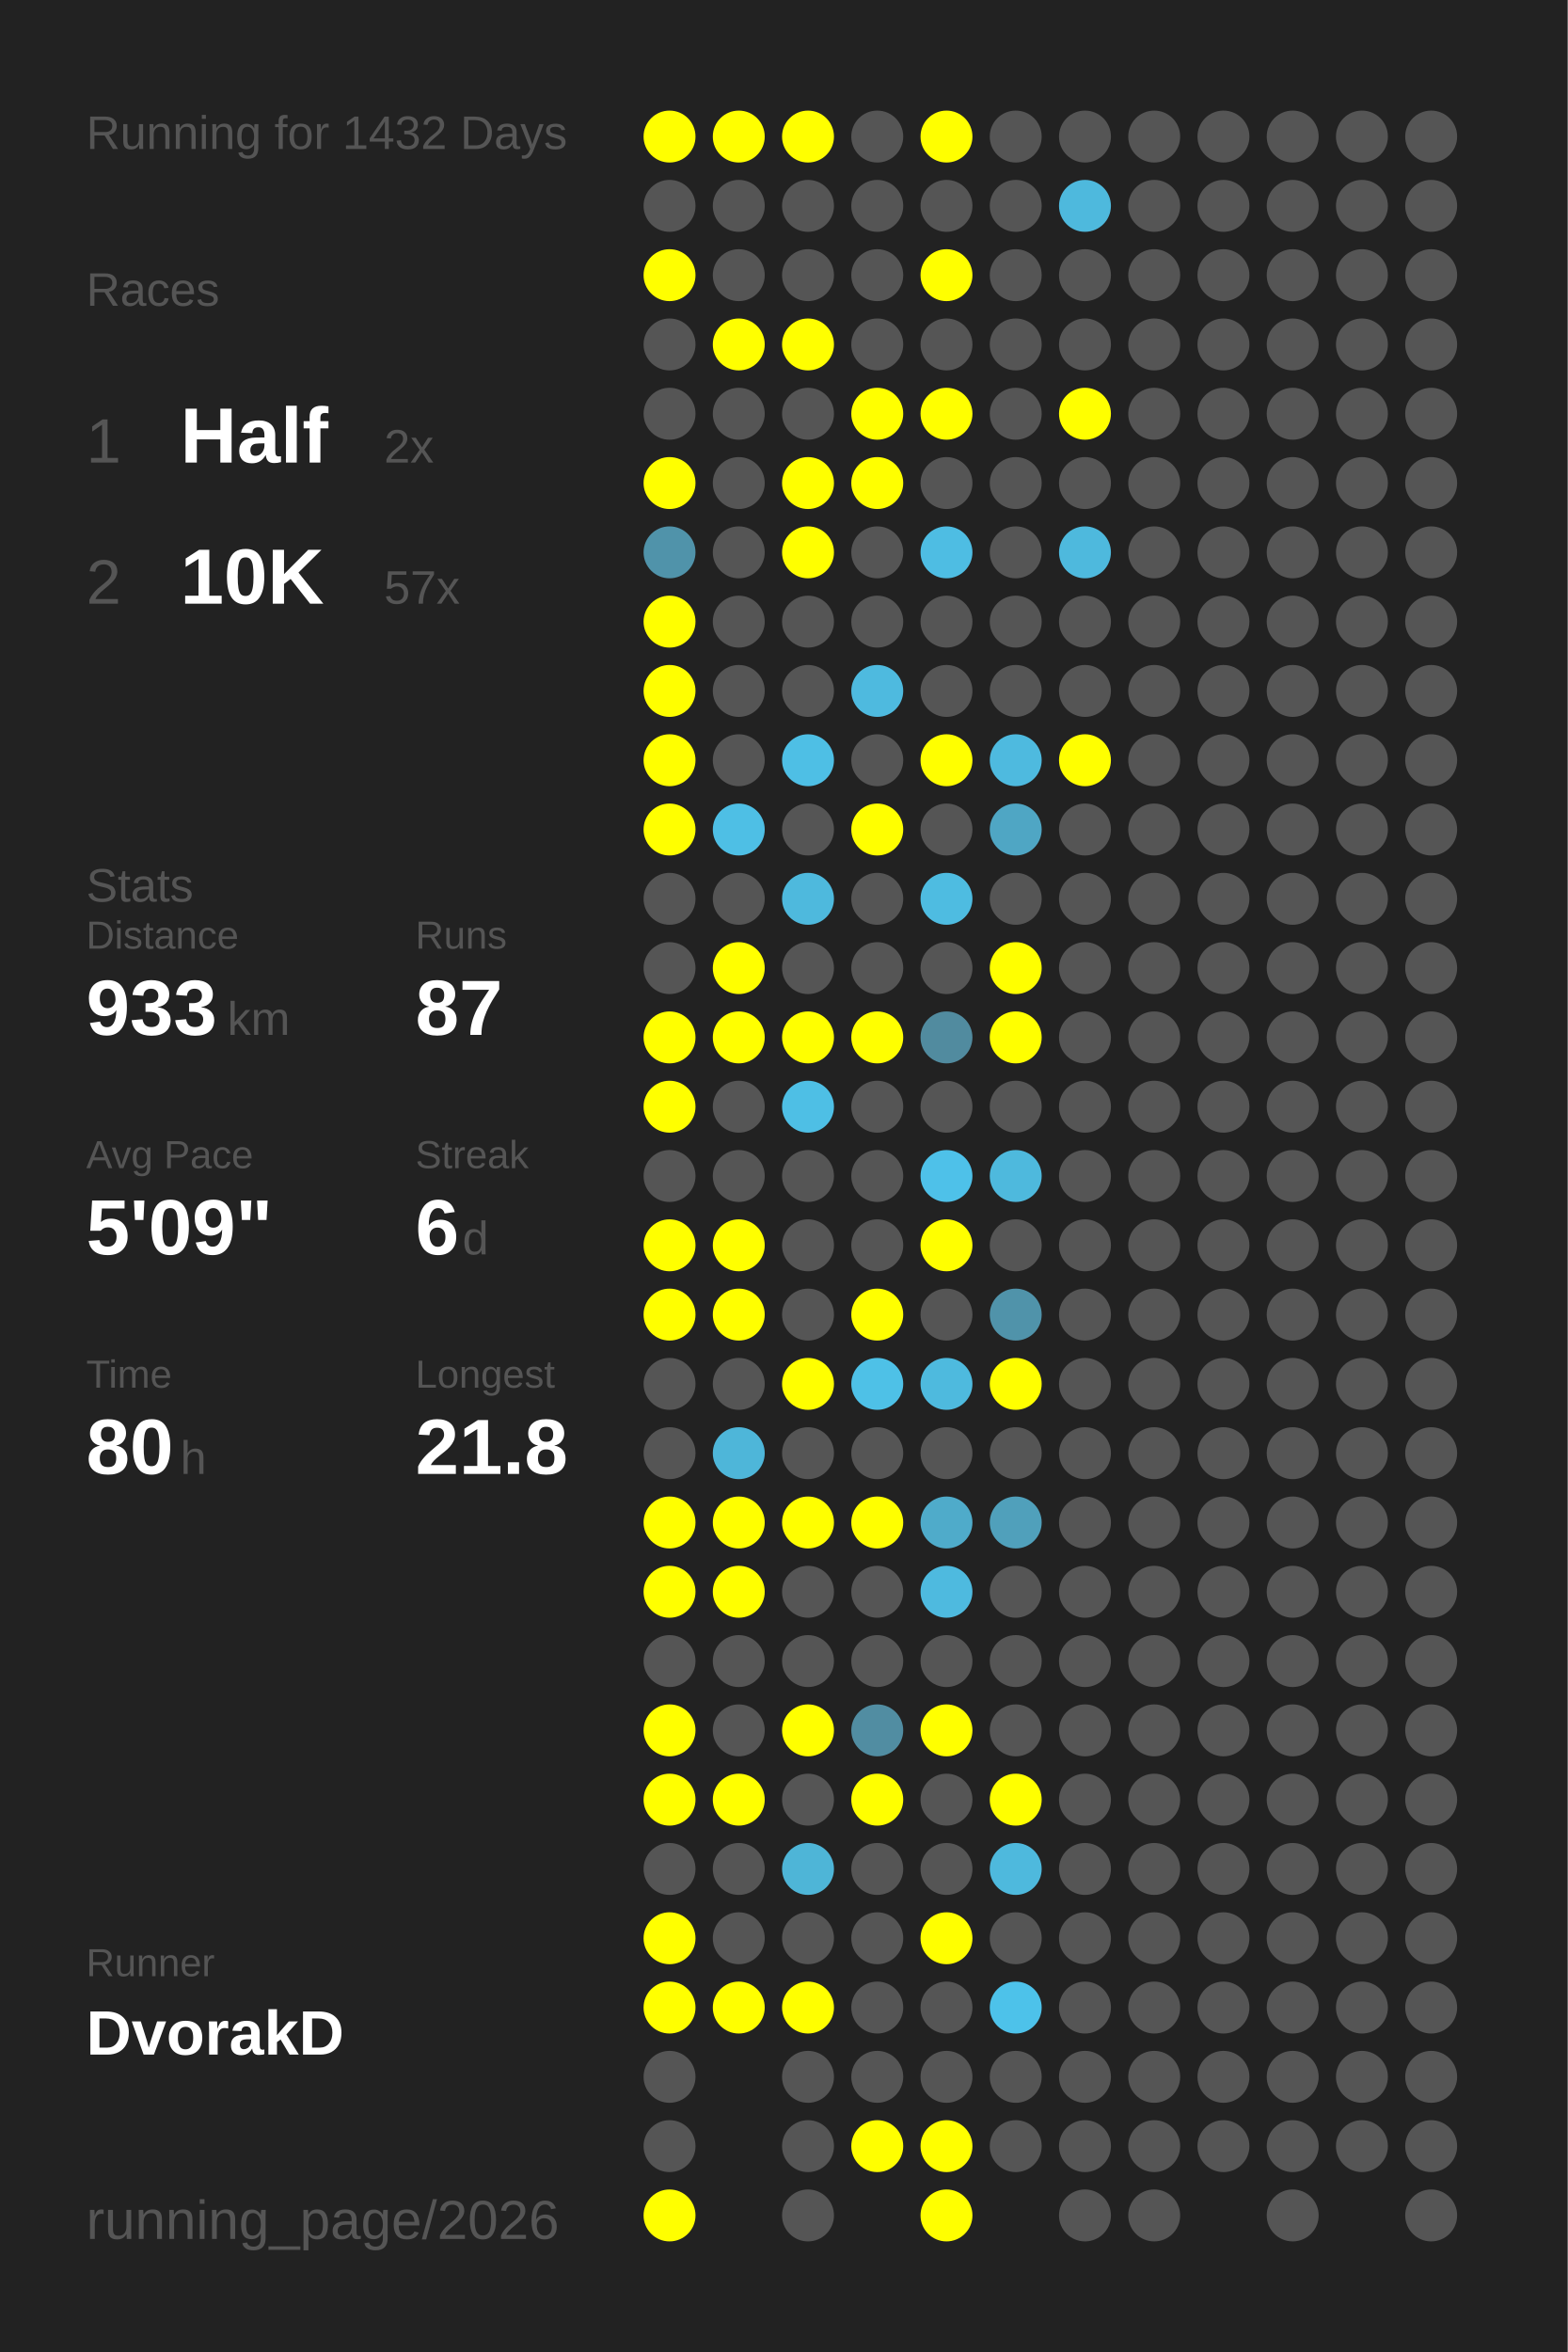
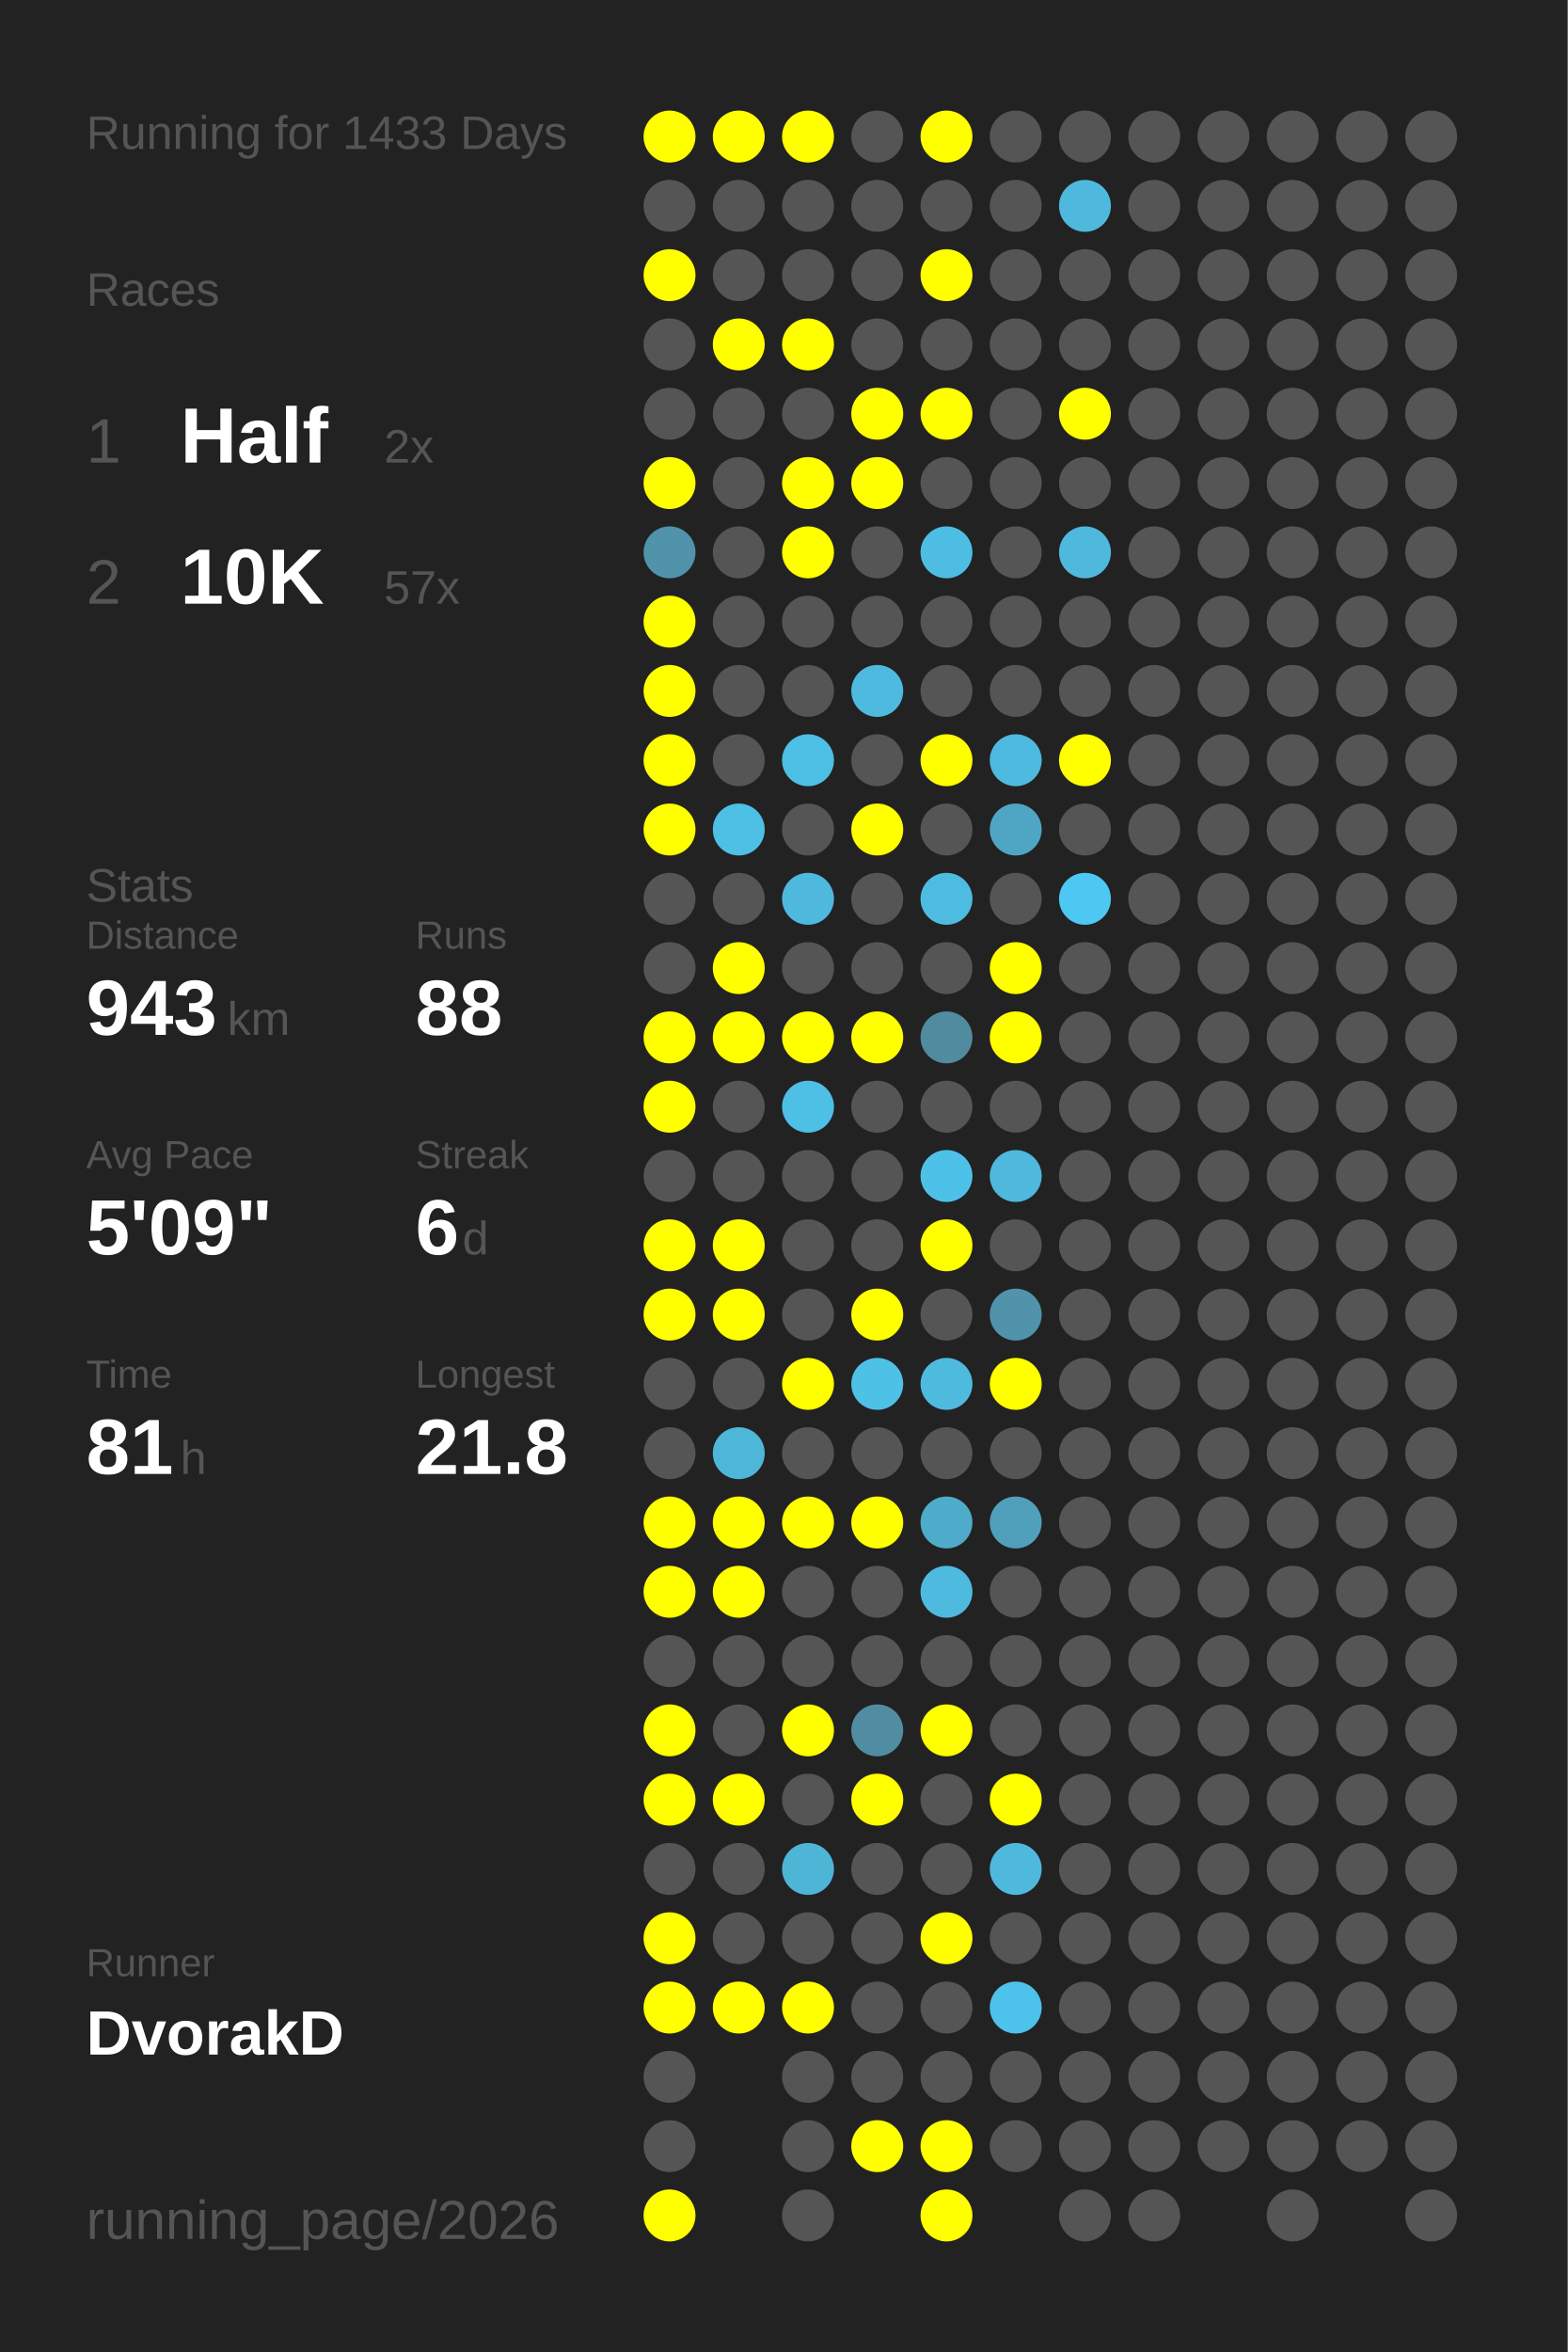
<svg xmlns="http://www.w3.org/2000/svg" baseProfile="full" height="300mm" version="1.1" viewBox="0,0,200,300" width="200mm">
  <defs />
  <rect fill="#222222" height="300" width="200" x="0" y="0" />
-   <text fill="#555555" style="font-size:6px; font-family:Arial;" x="11" y="19">Running for 1432 Days</text>
+   <text fill="#555555" style="font-size:6px; font-family:Arial;" x="11" y="19">Running for 1433 Days</text>
  <text fill="#555555" style="font-size:6px; font-family:Arial;" x="11" y="39">Races</text>
  <text fill="#555555" style="font-size:8px; font-family:Arial;" x="11" y="59">1</text>
  <text fill="#FFFFFF" style="font-size:10px; font-family:Arial; font-weight:bold;" x="23" y="59">Half</text>
  <text fill="#555555" style="font-size:6px; font-family:Arial;" x="49" y="59">2x</text>
  <text fill="#555555" style="font-size:8px; font-family:Arial;" x="11" y="77">2</text>
  <text fill="#FFFFFF" style="font-size:10px; font-family:Arial; font-weight:bold;" x="23" y="77">10K</text>
  <text fill="#555555" style="font-size:6px; font-family:Arial;" x="49" y="77">57x</text>
  <text fill="#555555" style="font-size:6px; font-family:Arial;" x="11" y="115">Stats</text>
  <text fill="#555555" style="font-size:5px; font-family:Arial;" x="11" y="121">Distance</text>
-   <text fill="#FFFFFF" style="font-size:10px; font-family:Arial; font-weight:bold;" x="11" y="132">933</text>
+   <text fill="#FFFFFF" style="font-size:10px; font-family:Arial; font-weight:bold;" x="11" y="132">943</text>
  <text fill="#555555" style="font-size:6px; font-family:Arial;" x="29" y="132">km</text>
  <text fill="#555555" style="font-size:5px; font-family:Arial;" x="53" y="121">Runs</text>
-   <text fill="#FFFFFF" style="font-size:10px; font-family:Arial; font-weight:bold;" x="53" y="132">87</text>
+   <text fill="#FFFFFF" style="font-size:10px; font-family:Arial; font-weight:bold;" x="53" y="132">88</text>
  <text fill="#555555" style="font-size:5px; font-family:Arial;" x="11" y="149">Avg Pace</text>
  <text fill="#FFFFFF" style="font-size:10px; font-family:Arial; font-weight:bold;" x="11" y="160">5'09"</text>
  <text fill="#555555" style="font-size:5px; font-family:Arial;" x="53" y="149">Streak</text>
  <text fill="#FFFFFF" style="font-size:10px; font-family:Arial; font-weight:bold;" x="53" y="160">6</text>
  <text fill="#555555" style="font-size:6px; font-family:Arial;" x="59" y="160">d</text>
  <text fill="#555555" style="font-size:5px; font-family:Arial;" x="11" y="177">Time</text>
-   <text fill="#FFFFFF" style="font-size:10px; font-family:Arial; font-weight:bold;" x="11" y="188">80</text>
+   <text fill="#FFFFFF" style="font-size:10px; font-family:Arial; font-weight:bold;" x="11" y="188">81</text>
  <text fill="#555555" style="font-size:6px; font-family:Arial;" x="23" y="188">h</text>
  <text fill="#555555" style="font-size:5px; font-family:Arial;" x="53" y="177">Longest</text>
  <text fill="#FFFFFF" style="font-size:10px; font-family:Arial; font-weight:bold;" x="53" y="188">21.8</text>
  <text fill="#555555" style="font-size:5px; font-family:Arial;" x="11" y="252.065">Runner</text>
  <text fill="#FFFFFF" style="font-size:8px; font-family:Arial; font-weight:bold;" x="11" y="262.065">DvorakD</text>
  <text fill="#555555" style="font-size:7px; font-family:Arial;" x="11" y="285.581">running_page/2026</text>
  <circle cx="85.417" cy="17.419" fill="#FFFF00" r="3.312" />
  <circle cx="85.417" cy="26.258" fill="#555555" r="3.312" />
  <circle cx="85.417" cy="35.097" fill="#FFFF00" r="3.312" />
  <circle cx="85.417" cy="43.935" fill="#555555" r="3.312" />
  <circle cx="85.417" cy="52.774" fill="#555555" r="3.312" />
  <circle cx="85.417" cy="61.613" fill="#FFFF00" r="3.312" />
  <circle cx="85.417" cy="70.452" fill="#5093aa" r="3.312" />
  <circle cx="85.417" cy="79.29" fill="#FFFF00" r="3.312" />
  <circle cx="85.417" cy="88.129" fill="#FFFF00" r="3.312" />
  <circle cx="85.417" cy="96.968" fill="#FFFF00" r="3.312" />
  <circle cx="85.417" cy="105.806" fill="#FFFF00" r="3.312" />
  <circle cx="85.417" cy="114.645" fill="#555555" r="3.312" />
  <circle cx="85.417" cy="123.484" fill="#555555" r="3.312" />
  <circle cx="85.417" cy="132.323" fill="#FFFF00" r="3.312" />
  <circle cx="85.417" cy="141.161" fill="#FFFF00" r="3.312" />
  <circle cx="85.417" cy="150" fill="#555555" r="3.312" />
  <circle cx="85.417" cy="158.839" fill="#FFFF00" r="3.312" />
  <circle cx="85.417" cy="167.677" fill="#FFFF00" r="3.312" />
  <circle cx="85.417" cy="176.516" fill="#555555" r="3.312" />
  <circle cx="85.417" cy="185.355" fill="#555555" r="3.312" />
  <circle cx="85.417" cy="194.194" fill="#FFFF00" r="3.312" />
  <circle cx="85.417" cy="203.032" fill="#FFFF00" r="3.312" />
  <circle cx="85.417" cy="211.871" fill="#555555" r="3.312" />
  <circle cx="85.417" cy="220.71" fill="#FFFF00" r="3.312" />
  <circle cx="85.417" cy="229.548" fill="#FFFF00" r="3.312" />
  <circle cx="85.417" cy="238.387" fill="#555555" r="3.312" />
  <circle cx="85.417" cy="247.226" fill="#FFFF00" r="3.312" />
  <circle cx="85.417" cy="256.065" fill="#FFFF00" r="3.312" />
  <circle cx="85.417" cy="264.903" fill="#555555" r="3.312" />
  <circle cx="85.417" cy="273.742" fill="#555555" r="3.312" />
  <circle cx="85.417" cy="282.581" fill="#FFFF00" r="3.312" />
  <circle cx="94.25" cy="17.419" fill="#FFFF00" r="3.312" />
  <circle cx="94.25" cy="26.258" fill="#555555" r="3.312" />
  <circle cx="94.25" cy="35.097" fill="#555555" r="3.312" />
  <circle cx="94.25" cy="43.935" fill="#FFFF00" r="3.312" />
  <circle cx="94.25" cy="52.774" fill="#555555" r="3.312" />
  <circle cx="94.25" cy="61.613" fill="#555555" r="3.312" />
  <circle cx="94.25" cy="70.452" fill="#555555" r="3.312" />
  <circle cx="94.25" cy="79.29" fill="#555555" r="3.312" />
  <circle cx="94.25" cy="88.129" fill="#555555" r="3.312" />
  <circle cx="94.25" cy="96.968" fill="#555555" r="3.312" />
  <circle cx="94.25" cy="105.806" fill="#4ebfe5" r="3.312" />
  <circle cx="94.25" cy="114.645" fill="#555555" r="3.312" />
  <circle cx="94.25" cy="123.484" fill="#FFFF00" r="3.312" />
  <circle cx="94.25" cy="132.323" fill="#FFFF00" r="3.312" />
  <circle cx="94.25" cy="141.161" fill="#555555" r="3.312" />
  <circle cx="94.25" cy="150" fill="#555555" r="3.312" />
  <circle cx="94.25" cy="158.839" fill="#FFFF00" r="3.312" />
  <circle cx="94.25" cy="167.677" fill="#FFFF00" r="3.312" />
  <circle cx="94.25" cy="176.516" fill="#555555" r="3.312" />
  <circle cx="94.25" cy="185.355" fill="#4eb6d9" r="3.312" />
  <circle cx="94.25" cy="194.194" fill="#FFFF00" r="3.312" />
  <circle cx="94.25" cy="203.032" fill="#FFFF00" r="3.312" />
  <circle cx="94.25" cy="211.871" fill="#555555" r="3.312" />
  <circle cx="94.25" cy="220.71" fill="#555555" r="3.312" />
  <circle cx="94.25" cy="229.548" fill="#FFFF00" r="3.312" />
  <circle cx="94.25" cy="238.387" fill="#555555" r="3.312" />
  <circle cx="94.25" cy="247.226" fill="#555555" r="3.312" />
  <circle cx="94.25" cy="256.065" fill="#FFFF00" r="3.312" />
  <circle cx="103.083" cy="17.419" fill="#FFFF00" r="3.312" />
  <circle cx="103.083" cy="26.258" fill="#555555" r="3.312" />
  <circle cx="103.083" cy="35.097" fill="#555555" r="3.312" />
  <circle cx="103.083" cy="43.935" fill="#FFFF00" r="3.312" />
  <circle cx="103.083" cy="52.774" fill="#555555" r="3.312" />
  <circle cx="103.083" cy="61.613" fill="#FFFF00" r="3.312" />
  <circle cx="103.083" cy="70.452" fill="#FFFF00" r="3.312" />
  <circle cx="103.083" cy="79.29" fill="#555555" r="3.312" />
  <circle cx="103.083" cy="88.129" fill="#555555" r="3.312" />
  <circle cx="103.083" cy="96.968" fill="#4ebfe5" r="3.312" />
  <circle cx="103.083" cy="105.806" fill="#555555" r="3.312" />
  <circle cx="103.083" cy="114.645" fill="#4eb9dd" r="3.312" />
  <circle cx="103.083" cy="123.484" fill="#555555" r="3.312" />
  <circle cx="103.083" cy="132.323" fill="#FFFF00" r="3.312" />
  <circle cx="103.083" cy="141.161" fill="#4ebfe5" r="3.312" />
  <circle cx="103.083" cy="150" fill="#555555" r="3.312" />
  <circle cx="103.083" cy="158.839" fill="#555555" r="3.312" />
  <circle cx="103.083" cy="167.677" fill="#555555" r="3.312" />
  <circle cx="103.083" cy="176.516" fill="#FFFF00" r="3.312" />
  <circle cx="103.083" cy="185.355" fill="#555555" r="3.312" />
  <circle cx="103.083" cy="194.194" fill="#FFFF00" r="3.312" />
  <circle cx="103.083" cy="203.032" fill="#555555" r="3.312" />
  <circle cx="103.083" cy="211.871" fill="#555555" r="3.312" />
  <circle cx="103.083" cy="220.71" fill="#FFFF00" r="3.312" />
  <circle cx="103.083" cy="229.548" fill="#555555" r="3.312" />
  <circle cx="103.083" cy="238.387" fill="#4eb5d7" r="3.312" />
  <circle cx="103.083" cy="247.226" fill="#555555" r="3.312" />
  <circle cx="103.083" cy="256.065" fill="#FFFF00" r="3.312" />
  <circle cx="103.083" cy="264.903" fill="#555555" r="3.312" />
  <circle cx="103.083" cy="273.742" fill="#555555" r="3.312" />
  <circle cx="103.083" cy="282.581" fill="#555555" r="3.312" />
  <circle cx="111.917" cy="17.419" fill="#555555" r="3.312" />
  <circle cx="111.917" cy="26.258" fill="#555555" r="3.312" />
  <circle cx="111.917" cy="35.097" fill="#555555" r="3.312" />
  <circle cx="111.917" cy="43.935" fill="#555555" r="3.312" />
  <circle cx="111.917" cy="52.774" fill="#FFFF00" r="3.312" />
  <circle cx="111.917" cy="61.613" fill="#FFFF00" r="3.312" />
  <circle cx="111.917" cy="70.452" fill="#555555" r="3.312" />
  <circle cx="111.917" cy="79.29" fill="#555555" r="3.312" />
  <circle cx="111.917" cy="88.129" fill="#4ebadf" r="3.312" />
  <circle cx="111.917" cy="96.968" fill="#555555" r="3.312" />
  <circle cx="111.917" cy="105.806" fill="#FFFF00" r="3.312" />
  <circle cx="111.917" cy="114.645" fill="#555555" r="3.312" />
  <circle cx="111.917" cy="123.484" fill="#555555" r="3.312" />
  <circle cx="111.917" cy="132.323" fill="#FFFF00" r="3.312" />
  <circle cx="111.917" cy="141.161" fill="#555555" r="3.312" />
  <circle cx="111.917" cy="150" fill="#555555" r="3.312" />
  <circle cx="111.917" cy="158.839" fill="#555555" r="3.312" />
  <circle cx="111.917" cy="167.677" fill="#FFFF00" r="3.312" />
  <circle cx="111.917" cy="176.516" fill="#4ec1e7" r="3.312" />
  <circle cx="111.917" cy="185.355" fill="#555555" r="3.312" />
  <circle cx="111.917" cy="194.194" fill="#FFFF00" r="3.312" />
  <circle cx="111.917" cy="203.032" fill="#555555" r="3.312" />
  <circle cx="111.917" cy="211.871" fill="#555555" r="3.312" />
  <circle cx="111.917" cy="220.71" fill="#518da2" r="3.312" />
  <circle cx="111.917" cy="229.548" fill="#FFFF00" r="3.312" />
  <circle cx="111.917" cy="238.387" fill="#555555" r="3.312" />
  <circle cx="111.917" cy="247.226" fill="#555555" r="3.312" />
  <circle cx="111.917" cy="256.065" fill="#555555" r="3.312" />
  <circle cx="111.917" cy="264.903" fill="#555555" r="3.312" />
  <circle cx="111.917" cy="273.742" fill="#FFFF00" r="3.312" />
  <circle cx="120.75" cy="17.419" fill="#FFFF00" r="3.312" />
  <circle cx="120.75" cy="26.258" fill="#555555" r="3.312" />
  <circle cx="120.75" cy="35.097" fill="#FFFF00" r="3.312" />
  <circle cx="120.75" cy="43.935" fill="#555555" r="3.312" />
  <circle cx="120.75" cy="52.774" fill="#FFFF00" r="3.312" />
  <circle cx="120.75" cy="61.613" fill="#555555" r="3.312" />
  <circle cx="120.75" cy="70.452" fill="#4ebde3" r="3.312" />
  <circle cx="120.75" cy="79.29" fill="#555555" r="3.312" />
  <circle cx="120.75" cy="88.129" fill="#555555" r="3.312" />
  <circle cx="120.75" cy="96.968" fill="#FFFF00" r="3.312" />
  <circle cx="120.75" cy="105.806" fill="#555555" r="3.312" />
  <circle cx="120.75" cy="114.645" fill="#4ebce1" r="3.312" />
  <circle cx="120.75" cy="123.484" fill="#555555" r="3.312" />
  <circle cx="120.75" cy="132.323" fill="#518b9f" r="3.312" />
  <circle cx="120.75" cy="141.161" fill="#555555" r="3.312" />
  <circle cx="120.75" cy="150" fill="#4ec1e9" r="3.312" />
  <circle cx="120.75" cy="158.839" fill="#FFFF00" r="3.312" />
  <circle cx="120.75" cy="167.677" fill="#555555" r="3.312" />
  <circle cx="120.75" cy="176.516" fill="#4ebade" r="3.312" />
  <circle cx="120.75" cy="185.355" fill="#555555" r="3.312" />
  <circle cx="120.75" cy="194.194" fill="#4fabca" r="3.312" />
  <circle cx="120.75" cy="203.032" fill="#4ebadf" r="3.312" />
  <circle cx="120.75" cy="211.871" fill="#555555" r="3.312" />
  <circle cx="120.75" cy="220.71" fill="#FFFF00" r="3.312" />
  <circle cx="120.75" cy="229.548" fill="#555555" r="3.312" />
  <circle cx="120.75" cy="238.387" fill="#555555" r="3.312" />
  <circle cx="120.75" cy="247.226" fill="#FFFF00" r="3.312" />
  <circle cx="120.75" cy="256.065" fill="#555555" r="3.312" />
  <circle cx="120.75" cy="264.903" fill="#555555" r="3.312" />
  <circle cx="120.75" cy="273.742" fill="#FFFF00" r="3.312" />
  <circle cx="120.75" cy="282.581" fill="#FFFF00" r="3.312" />
  <circle cx="129.583" cy="17.419" fill="#555555" r="3.312" />
  <circle cx="129.583" cy="26.258" fill="#555555" r="3.312" />
  <circle cx="129.583" cy="35.097" fill="#555555" r="3.312" />
  <circle cx="129.583" cy="43.935" fill="#555555" r="3.312" />
  <circle cx="129.583" cy="52.774" fill="#555555" r="3.312" />
  <circle cx="129.583" cy="61.613" fill="#555555" r="3.312" />
  <circle cx="129.583" cy="70.452" fill="#555555" r="3.312" />
  <circle cx="129.583" cy="79.29" fill="#555555" r="3.312" />
  <circle cx="129.583" cy="88.129" fill="#555555" r="3.312" />
  <circle cx="129.583" cy="96.968" fill="#4ebadf" r="3.312" />
  <circle cx="129.583" cy="105.806" fill="#4fa6c4" r="3.312" />
  <circle cx="129.583" cy="114.645" fill="#555555" r="3.312" />
  <circle cx="129.583" cy="123.484" fill="#FFFF00" r="3.312" />
  <circle cx="129.583" cy="132.323" fill="#FFFF00" r="3.312" />
  <circle cx="129.583" cy="141.161" fill="#555555" r="3.312" />
  <circle cx="129.583" cy="150" fill="#4eb9dd" r="3.312" />
  <circle cx="129.583" cy="158.839" fill="#555555" r="3.312" />
  <circle cx="129.583" cy="167.677" fill="#5093aa" r="3.312" />
  <circle cx="129.583" cy="176.516" fill="#FFFF00" r="3.312" />
  <circle cx="129.583" cy="185.355" fill="#555555" r="3.312" />
  <circle cx="129.583" cy="194.194" fill="#50a0bb" r="3.312" />
  <circle cx="129.583" cy="203.032" fill="#555555" r="3.312" />
  <circle cx="129.583" cy="211.871" fill="#555555" r="3.312" />
  <circle cx="129.583" cy="220.71" fill="#555555" r="3.312" />
  <circle cx="129.583" cy="229.548" fill="#FFFF00" r="3.312" />
  <circle cx="129.583" cy="238.387" fill="#4eb9dd" r="3.312" />
  <circle cx="129.583" cy="247.226" fill="#555555" r="3.312" />
  <circle cx="129.583" cy="256.065" fill="#4dc2ea" r="3.312" />
  <circle cx="129.583" cy="264.903" fill="#555555" r="3.312" />
  <circle cx="129.583" cy="273.742" fill="#555555" r="3.312" />
  <circle cx="138.417" cy="17.419" fill="#555555" r="3.312" />
  <circle cx="138.417" cy="26.258" fill="#4eb9dd" r="3.312" />
  <circle cx="138.417" cy="35.097" fill="#555555" r="3.312" />
  <circle cx="138.417" cy="43.935" fill="#555555" r="3.312" />
  <circle cx="138.417" cy="52.774" fill="#FFFF00" r="3.312" />
  <circle cx="138.417" cy="61.613" fill="#555555" r="3.312" />
  <circle cx="138.417" cy="70.452" fill="#4eb9dd" r="3.312" />
  <circle cx="138.417" cy="79.29" fill="#555555" r="3.312" />
  <circle cx="138.417" cy="88.129" fill="#555555" r="3.312" />
  <circle cx="138.417" cy="96.968" fill="#FFFF00" r="3.312" />
  <circle cx="138.417" cy="105.806" fill="#555555" r="3.312" />
-   <circle cx="138.417" cy="114.645" fill="#555555" r="3.312" />
+   <circle cx="138.417" cy="114.645" fill="#4dc8f2" r="3.312" />
  <circle cx="138.417" cy="123.484" fill="#555555" r="3.312" />
  <circle cx="138.417" cy="132.323" fill="#555555" r="3.312" />
  <circle cx="138.417" cy="141.161" fill="#555555" r="3.312" />
  <circle cx="138.417" cy="150" fill="#555555" r="3.312" />
  <circle cx="138.417" cy="158.839" fill="#555555" r="3.312" />
  <circle cx="138.417" cy="167.677" fill="#555555" r="3.312" />
  <circle cx="138.417" cy="176.516" fill="#555555" r="3.312" />
  <circle cx="138.417" cy="185.355" fill="#555555" r="3.312" />
  <circle cx="138.417" cy="194.194" fill="#555555" r="3.312" />
  <circle cx="138.417" cy="203.032" fill="#555555" r="3.312" />
  <circle cx="138.417" cy="211.871" fill="#555555" r="3.312" />
  <circle cx="138.417" cy="220.71" fill="#555555" r="3.312" />
  <circle cx="138.417" cy="229.548" fill="#555555" r="3.312" />
  <circle cx="138.417" cy="238.387" fill="#555555" r="3.312" />
  <circle cx="138.417" cy="247.226" fill="#555555" r="3.312" />
  <circle cx="138.417" cy="256.065" fill="#555555" r="3.312" />
  <circle cx="138.417" cy="264.903" fill="#555555" r="3.312" />
  <circle cx="138.417" cy="273.742" fill="#555555" r="3.312" />
  <circle cx="138.417" cy="282.581" fill="#555555" r="3.312" />
  <circle cx="147.25" cy="17.419" fill="#555555" r="3.312" />
  <circle cx="147.25" cy="26.258" fill="#555555" r="3.312" />
  <circle cx="147.25" cy="35.097" fill="#555555" r="3.312" />
  <circle cx="147.25" cy="43.935" fill="#555555" r="3.312" />
  <circle cx="147.25" cy="52.774" fill="#555555" r="3.312" />
  <circle cx="147.25" cy="61.613" fill="#555555" r="3.312" />
  <circle cx="147.25" cy="70.452" fill="#555555" r="3.312" />
  <circle cx="147.25" cy="79.29" fill="#555555" r="3.312" />
  <circle cx="147.25" cy="88.129" fill="#555555" r="3.312" />
  <circle cx="147.25" cy="96.968" fill="#555555" r="3.312" />
  <circle cx="147.25" cy="105.806" fill="#555555" r="3.312" />
  <circle cx="147.25" cy="114.645" fill="#555555" r="3.312" />
  <circle cx="147.25" cy="123.484" fill="#555555" r="3.312" />
  <circle cx="147.25" cy="132.323" fill="#555555" r="3.312" />
  <circle cx="147.25" cy="141.161" fill="#555555" r="3.312" />
  <circle cx="147.25" cy="150" fill="#555555" r="3.312" />
  <circle cx="147.25" cy="158.839" fill="#555555" r="3.312" />
  <circle cx="147.25" cy="167.677" fill="#555555" r="3.312" />
  <circle cx="147.25" cy="176.516" fill="#555555" r="3.312" />
  <circle cx="147.25" cy="185.355" fill="#555555" r="3.312" />
  <circle cx="147.25" cy="194.194" fill="#555555" r="3.312" />
  <circle cx="147.25" cy="203.032" fill="#555555" r="3.312" />
  <circle cx="147.25" cy="211.871" fill="#555555" r="3.312" />
  <circle cx="147.25" cy="220.71" fill="#555555" r="3.312" />
  <circle cx="147.25" cy="229.548" fill="#555555" r="3.312" />
  <circle cx="147.25" cy="238.387" fill="#555555" r="3.312" />
  <circle cx="147.25" cy="247.226" fill="#555555" r="3.312" />
  <circle cx="147.25" cy="256.065" fill="#555555" r="3.312" />
  <circle cx="147.25" cy="264.903" fill="#555555" r="3.312" />
  <circle cx="147.25" cy="273.742" fill="#555555" r="3.312" />
  <circle cx="147.25" cy="282.581" fill="#555555" r="3.312" />
  <circle cx="156.083" cy="17.419" fill="#555555" r="3.312" />
  <circle cx="156.083" cy="26.258" fill="#555555" r="3.312" />
  <circle cx="156.083" cy="35.097" fill="#555555" r="3.312" />
  <circle cx="156.083" cy="43.935" fill="#555555" r="3.312" />
  <circle cx="156.083" cy="52.774" fill="#555555" r="3.312" />
  <circle cx="156.083" cy="61.613" fill="#555555" r="3.312" />
  <circle cx="156.083" cy="70.452" fill="#555555" r="3.312" />
  <circle cx="156.083" cy="79.29" fill="#555555" r="3.312" />
  <circle cx="156.083" cy="88.129" fill="#555555" r="3.312" />
  <circle cx="156.083" cy="96.968" fill="#555555" r="3.312" />
  <circle cx="156.083" cy="105.806" fill="#555555" r="3.312" />
  <circle cx="156.083" cy="114.645" fill="#555555" r="3.312" />
  <circle cx="156.083" cy="123.484" fill="#555555" r="3.312" />
  <circle cx="156.083" cy="132.323" fill="#555555" r="3.312" />
  <circle cx="156.083" cy="141.161" fill="#555555" r="3.312" />
  <circle cx="156.083" cy="150" fill="#555555" r="3.312" />
  <circle cx="156.083" cy="158.839" fill="#555555" r="3.312" />
  <circle cx="156.083" cy="167.677" fill="#555555" r="3.312" />
  <circle cx="156.083" cy="176.516" fill="#555555" r="3.312" />
  <circle cx="156.083" cy="185.355" fill="#555555" r="3.312" />
  <circle cx="156.083" cy="194.194" fill="#555555" r="3.312" />
  <circle cx="156.083" cy="203.032" fill="#555555" r="3.312" />
  <circle cx="156.083" cy="211.871" fill="#555555" r="3.312" />
  <circle cx="156.083" cy="220.71" fill="#555555" r="3.312" />
  <circle cx="156.083" cy="229.548" fill="#555555" r="3.312" />
  <circle cx="156.083" cy="238.387" fill="#555555" r="3.312" />
  <circle cx="156.083" cy="247.226" fill="#555555" r="3.312" />
  <circle cx="156.083" cy="256.065" fill="#555555" r="3.312" />
  <circle cx="156.083" cy="264.903" fill="#555555" r="3.312" />
  <circle cx="156.083" cy="273.742" fill="#555555" r="3.312" />
  <circle cx="164.917" cy="17.419" fill="#555555" r="3.312" />
  <circle cx="164.917" cy="26.258" fill="#555555" r="3.312" />
  <circle cx="164.917" cy="35.097" fill="#555555" r="3.312" />
  <circle cx="164.917" cy="43.935" fill="#555555" r="3.312" />
  <circle cx="164.917" cy="52.774" fill="#555555" r="3.312" />
  <circle cx="164.917" cy="61.613" fill="#555555" r="3.312" />
  <circle cx="164.917" cy="70.452" fill="#555555" r="3.312" />
  <circle cx="164.917" cy="79.29" fill="#555555" r="3.312" />
  <circle cx="164.917" cy="88.129" fill="#555555" r="3.312" />
  <circle cx="164.917" cy="96.968" fill="#555555" r="3.312" />
  <circle cx="164.917" cy="105.806" fill="#555555" r="3.312" />
  <circle cx="164.917" cy="114.645" fill="#555555" r="3.312" />
  <circle cx="164.917" cy="123.484" fill="#555555" r="3.312" />
  <circle cx="164.917" cy="132.323" fill="#555555" r="3.312" />
  <circle cx="164.917" cy="141.161" fill="#555555" r="3.312" />
  <circle cx="164.917" cy="150" fill="#555555" r="3.312" />
  <circle cx="164.917" cy="158.839" fill="#555555" r="3.312" />
  <circle cx="164.917" cy="167.677" fill="#555555" r="3.312" />
  <circle cx="164.917" cy="176.516" fill="#555555" r="3.312" />
  <circle cx="164.917" cy="185.355" fill="#555555" r="3.312" />
  <circle cx="164.917" cy="194.194" fill="#555555" r="3.312" />
  <circle cx="164.917" cy="203.032" fill="#555555" r="3.312" />
  <circle cx="164.917" cy="211.871" fill="#555555" r="3.312" />
  <circle cx="164.917" cy="220.71" fill="#555555" r="3.312" />
  <circle cx="164.917" cy="229.548" fill="#555555" r="3.312" />
  <circle cx="164.917" cy="238.387" fill="#555555" r="3.312" />
  <circle cx="164.917" cy="247.226" fill="#555555" r="3.312" />
  <circle cx="164.917" cy="256.065" fill="#555555" r="3.312" />
  <circle cx="164.917" cy="264.903" fill="#555555" r="3.312" />
  <circle cx="164.917" cy="273.742" fill="#555555" r="3.312" />
  <circle cx="164.917" cy="282.581" fill="#555555" r="3.312" />
  <circle cx="173.75" cy="17.419" fill="#555555" r="3.312" />
  <circle cx="173.75" cy="26.258" fill="#555555" r="3.312" />
  <circle cx="173.75" cy="35.097" fill="#555555" r="3.312" />
  <circle cx="173.75" cy="43.935" fill="#555555" r="3.312" />
  <circle cx="173.75" cy="52.774" fill="#555555" r="3.312" />
  <circle cx="173.75" cy="61.613" fill="#555555" r="3.312" />
  <circle cx="173.75" cy="70.452" fill="#555555" r="3.312" />
  <circle cx="173.75" cy="79.29" fill="#555555" r="3.312" />
  <circle cx="173.75" cy="88.129" fill="#555555" r="3.312" />
  <circle cx="173.75" cy="96.968" fill="#555555" r="3.312" />
  <circle cx="173.75" cy="105.806" fill="#555555" r="3.312" />
  <circle cx="173.75" cy="114.645" fill="#555555" r="3.312" />
  <circle cx="173.75" cy="123.484" fill="#555555" r="3.312" />
  <circle cx="173.75" cy="132.323" fill="#555555" r="3.312" />
  <circle cx="173.75" cy="141.161" fill="#555555" r="3.312" />
  <circle cx="173.75" cy="150" fill="#555555" r="3.312" />
  <circle cx="173.75" cy="158.839" fill="#555555" r="3.312" />
  <circle cx="173.75" cy="167.677" fill="#555555" r="3.312" />
  <circle cx="173.75" cy="176.516" fill="#555555" r="3.312" />
  <circle cx="173.75" cy="185.355" fill="#555555" r="3.312" />
  <circle cx="173.75" cy="194.194" fill="#555555" r="3.312" />
  <circle cx="173.75" cy="203.032" fill="#555555" r="3.312" />
  <circle cx="173.75" cy="211.871" fill="#555555" r="3.312" />
  <circle cx="173.75" cy="220.71" fill="#555555" r="3.312" />
  <circle cx="173.75" cy="229.548" fill="#555555" r="3.312" />
  <circle cx="173.75" cy="238.387" fill="#555555" r="3.312" />
  <circle cx="173.75" cy="247.226" fill="#555555" r="3.312" />
  <circle cx="173.75" cy="256.065" fill="#555555" r="3.312" />
  <circle cx="173.75" cy="264.903" fill="#555555" r="3.312" />
  <circle cx="173.75" cy="273.742" fill="#555555" r="3.312" />
  <circle cx="182.583" cy="17.419" fill="#555555" r="3.312" />
  <circle cx="182.583" cy="26.258" fill="#555555" r="3.312" />
  <circle cx="182.583" cy="35.097" fill="#555555" r="3.312" />
  <circle cx="182.583" cy="43.935" fill="#555555" r="3.312" />
  <circle cx="182.583" cy="52.774" fill="#555555" r="3.312" />
  <circle cx="182.583" cy="61.613" fill="#555555" r="3.312" />
  <circle cx="182.583" cy="70.452" fill="#555555" r="3.312" />
  <circle cx="182.583" cy="79.29" fill="#555555" r="3.312" />
  <circle cx="182.583" cy="88.129" fill="#555555" r="3.312" />
  <circle cx="182.583" cy="96.968" fill="#555555" r="3.312" />
  <circle cx="182.583" cy="105.806" fill="#555555" r="3.312" />
  <circle cx="182.583" cy="114.645" fill="#555555" r="3.312" />
  <circle cx="182.583" cy="123.484" fill="#555555" r="3.312" />
  <circle cx="182.583" cy="132.323" fill="#555555" r="3.312" />
  <circle cx="182.583" cy="141.161" fill="#555555" r="3.312" />
  <circle cx="182.583" cy="150" fill="#555555" r="3.312" />
  <circle cx="182.583" cy="158.839" fill="#555555" r="3.312" />
  <circle cx="182.583" cy="167.677" fill="#555555" r="3.312" />
  <circle cx="182.583" cy="176.516" fill="#555555" r="3.312" />
  <circle cx="182.583" cy="185.355" fill="#555555" r="3.312" />
  <circle cx="182.583" cy="194.194" fill="#555555" r="3.312" />
  <circle cx="182.583" cy="203.032" fill="#555555" r="3.312" />
  <circle cx="182.583" cy="211.871" fill="#555555" r="3.312" />
  <circle cx="182.583" cy="220.71" fill="#555555" r="3.312" />
  <circle cx="182.583" cy="229.548" fill="#555555" r="3.312" />
  <circle cx="182.583" cy="238.387" fill="#555555" r="3.312" />
  <circle cx="182.583" cy="247.226" fill="#555555" r="3.312" />
  <circle cx="182.583" cy="256.065" fill="#555555" r="3.312" />
  <circle cx="182.583" cy="264.903" fill="#555555" r="3.312" />
  <circle cx="182.583" cy="273.742" fill="#555555" r="3.312" />
  <circle cx="182.583" cy="282.581" fill="#555555" r="3.312" />
</svg>
